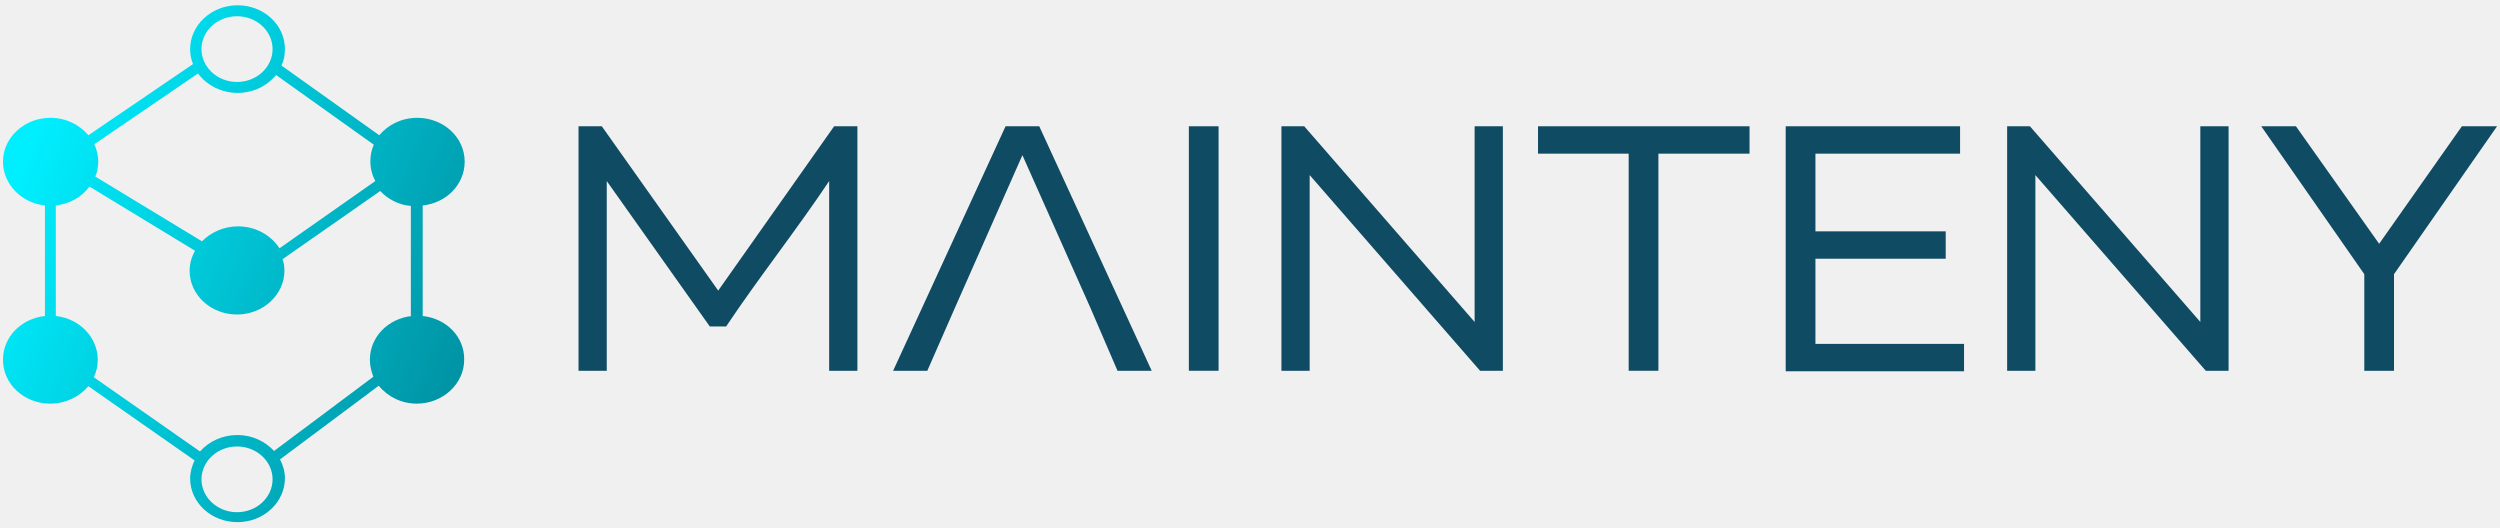
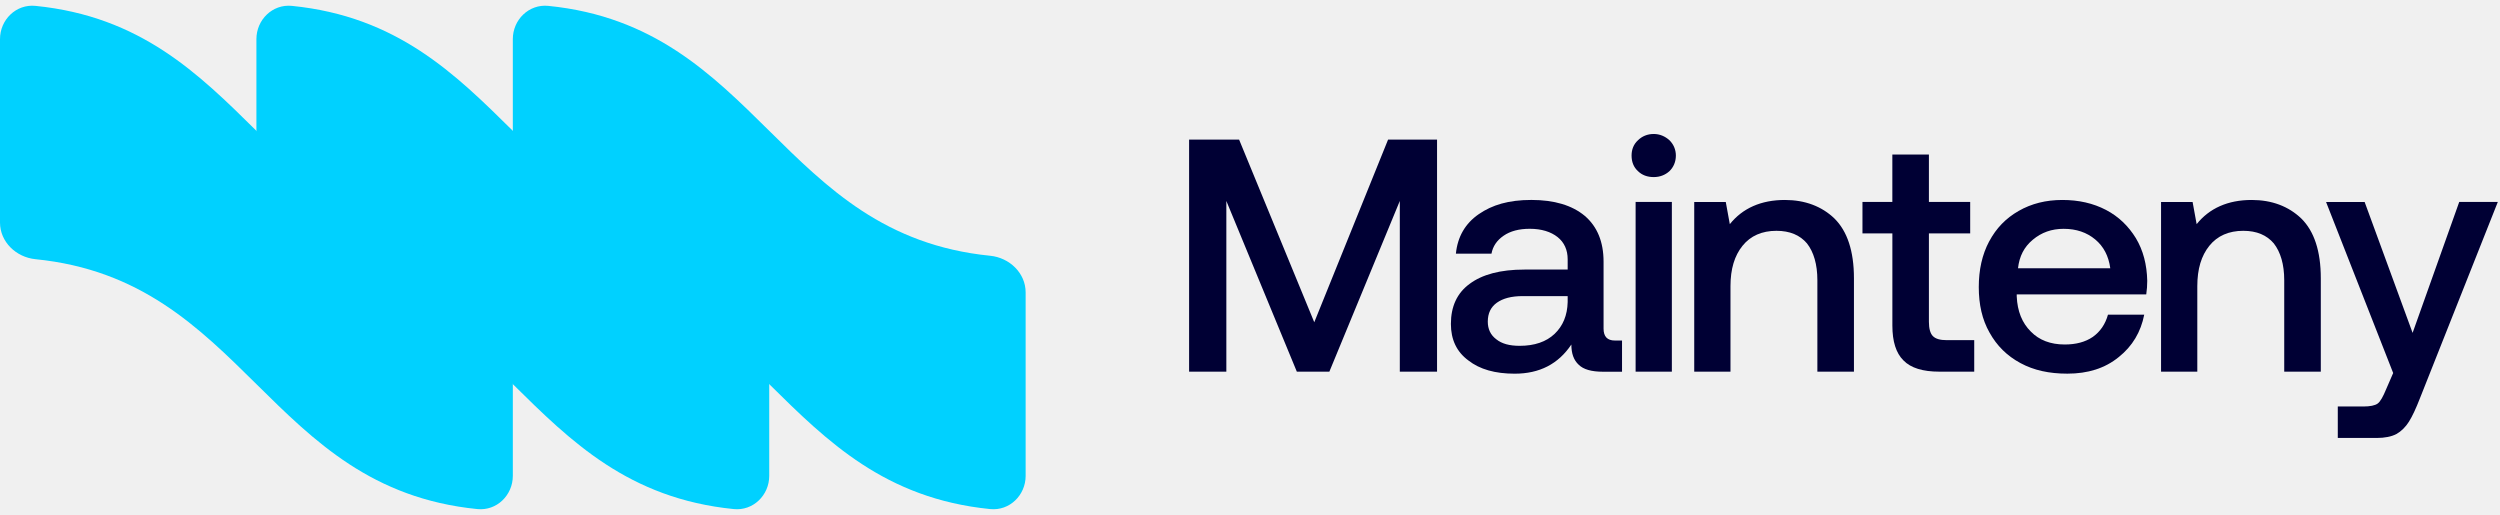
- <svg xmlns="http://www.w3.org/2000/svg" width="237" height="50" viewBox="0 0 237 50" fill="none">
-   <path d="M67.288 30.948L57.52 17.163V35.149H54.844V11.971H57.051L68.086 27.549L79.075 11.971H81.282V35.149H78.605V17.163C75.553 21.742 71.89 26.369 68.838 30.948H67.288Z" fill="#0F4B63" />
-   <path d="M98.521 11.971L109.181 35.149H105.94L103.358 29.154H90.538L87.908 35.149H84.668L95.328 11.971H98.521ZM90.538 29.154H103.358L96.924 14.709L90.538 29.154Z" fill="#0F4B63" />
-   <path d="M115.521 11.971V35.149H112.703V11.971H115.521Z" fill="#0F4B63" />
-   <path d="M121.48 11.971H123.641L139.794 30.523V11.971H142.471V35.149H140.311L124.157 16.597V35.149H121.48V11.971Z" fill="#0F4B63" />
-   <path d="M154.445 14.567H145.805V11.971H165.856V14.567H157.216V35.149H154.398V14.567H154.445Z" fill="#0F4B63" />
-   <path d="M169.238 11.971H185.815V14.567H172.103V21.931H184.453V24.527H172.103V32.6H186.191V35.196H169.285V11.971H169.238Z" fill="#0F4B63" />
-   <path d="M190.277 11.971H192.437L208.591 30.523V11.971H211.268V35.149H209.108L192.954 16.597V35.149H190.277V11.971Z" fill="#0F4B63" />
-   <path d="M226.952 25.991V35.149H224.135V25.991L214.367 11.971H217.654L225.543 23.111L233.386 11.971H236.72L226.952 25.991Z" fill="#0F4B63" />
-   <path d="M40.072 29.957V19.477C42.319 19.241 44.051 17.494 44.051 15.323C44.051 13.01 42.038 11.169 39.557 11.169C38.059 11.169 36.795 11.829 35.952 12.821L26.683 6.212C26.918 5.74 27.011 5.221 27.011 4.654C27.011 2.341 24.998 0.5 22.517 0.5C20.036 0.5 18.023 2.388 18.023 4.654C18.023 5.173 18.117 5.645 18.304 6.07L8.38 12.821C7.537 11.829 6.273 11.169 4.775 11.169C2.294 11.169 0.281 13.057 0.281 15.323C0.281 17.447 2.013 19.241 4.26 19.477V29.957C2.013 30.193 0.281 31.939 0.281 34.111C0.281 36.424 2.294 38.265 4.775 38.265C6.226 38.265 7.537 37.604 8.38 36.613L18.445 43.646C18.21 44.166 18.023 44.732 18.023 45.346C18.023 47.659 20.036 49.5 22.517 49.5C24.998 49.5 27.011 47.612 27.011 45.346C27.011 44.685 26.824 44.071 26.543 43.552L35.906 36.566C36.748 37.604 38.059 38.265 39.51 38.265C41.991 38.265 44.004 36.377 44.004 34.111C44.051 31.939 42.319 30.193 40.072 29.957ZM22.47 1.539C24.343 1.539 25.841 2.955 25.841 4.654C25.841 6.354 24.343 7.77 22.47 7.77C20.598 7.77 19.1 6.354 19.1 4.654C19.1 2.908 20.645 1.539 22.47 1.539ZM18.772 6.967C19.568 8.053 20.972 8.808 22.517 8.808C24.015 8.808 25.326 8.147 26.169 7.109L35.437 13.718C35.203 14.237 35.11 14.756 35.11 15.323C35.11 15.984 35.297 16.645 35.578 17.164L26.496 23.537C25.7 22.309 24.249 21.459 22.564 21.459C21.206 21.459 19.989 22.026 19.147 22.876L9.035 16.739C9.222 16.314 9.316 15.795 9.316 15.323C9.316 14.756 9.176 14.19 8.942 13.671L18.772 6.967ZM22.47 48.556C20.598 48.556 19.1 47.14 19.1 45.44C19.1 43.741 20.598 42.325 22.47 42.325C24.343 42.325 25.841 43.741 25.841 45.44C25.841 47.14 24.343 48.556 22.47 48.556ZM39.042 29.957C36.795 30.193 35.063 31.939 35.063 34.111C35.063 34.677 35.203 35.197 35.391 35.716L25.981 42.749C25.139 41.853 23.922 41.239 22.517 41.239C21.066 41.239 19.802 41.853 18.959 42.797L8.895 35.763C9.129 35.244 9.269 34.724 9.269 34.111C9.269 31.986 7.537 30.193 5.29 29.957V19.477C6.601 19.335 7.771 18.674 8.473 17.683L18.491 23.773C18.164 24.339 17.976 25 17.976 25.661C17.976 27.974 19.989 29.815 22.47 29.815C24.951 29.815 26.964 27.927 26.964 25.661C26.964 25.283 26.918 24.906 26.777 24.575L36.046 18.108C36.748 18.863 37.778 19.43 38.948 19.524V29.957H39.042Z" fill="url(#paint0_linear_5368_66005)" />
+ <svg xmlns="http://www.w3.org/2000/svg" width="301" height="62" viewBox="0 0 301 62" fill="none">
+   <g clip-path="url(#clip0_22942_257682)">
+     <path d="M143.168 16.81V44.748H147.652V24.195L156.138 44.748H160.055L168.537 24.195V44.748H173.021V16.81H167.124L158.237 38.8L149.188 16.81H143.168Z" fill="#000034" />
+     <path d="M195.292 41H194.443C193.513 41 193.069 40.52 193.069 39.563V31.5C193.069 29.105 192.301 27.268 190.807 25.99C189.272 24.713 187.13 24.073 184.382 24.073C181.635 24.073 179.655 24.671 178.038 25.788C176.421 26.905 175.491 28.503 175.29 30.539H179.574C179.736 29.662 180.218 28.941 181.029 28.385C181.835 27.824 182.889 27.546 184.182 27.546C185.594 27.546 186.728 27.904 187.535 28.545C188.342 29.185 188.747 30.1 188.747 31.217V32.456H183.537C180.627 32.456 178.447 33.055 176.95 34.172C175.414 35.289 174.688 36.925 174.688 39.002C174.688 40.878 175.375 42.354 176.788 43.395C178.162 44.473 180.022 44.992 182.364 44.992C185.355 44.992 187.616 43.833 189.191 41.481C189.191 42.56 189.472 43.356 190.078 43.917C190.645 44.477 191.614 44.756 192.988 44.756H195.292V41.004V41ZM188.747 35.651V36.368C188.708 37.965 188.179 39.243 187.172 40.2C186.161 41.157 184.749 41.637 182.97 41.637C181.758 41.637 180.828 41.397 180.141 40.84C179.454 40.322 179.13 39.601 179.13 38.724C179.13 37.725 179.493 36.967 180.222 36.448C180.952 35.93 181.959 35.651 183.333 35.651H188.747Z" fill="#000034" />
+     <path d="M201.007 16.89C200.482 16.41 199.833 16.131 199.108 16.131C198.34 16.131 197.696 16.41 197.209 16.89C196.685 17.37 196.441 18.007 196.441 18.728C196.441 19.486 196.685 20.123 197.209 20.603C197.696 21.084 198.34 21.32 199.108 21.32C199.833 21.32 200.482 21.08 201.007 20.603C201.493 20.123 201.775 19.486 201.775 18.728C201.775 18.011 201.493 17.37 201.007 16.89ZM196.928 24.313V44.748H201.292V24.313H196.928Z" fill="#000034" />
+     <path d="M220.872 26.311C219.336 24.835 217.318 24.076 214.895 24.076C212.027 24.076 209.805 25.075 208.269 26.989L207.783 24.317H203.985V44.752H208.35V34.454C208.35 32.38 208.836 30.783 209.805 29.585C210.773 28.388 212.147 27.79 213.884 27.79C215.501 27.79 216.712 28.308 217.561 29.307C218.368 30.344 218.812 31.823 218.812 33.737V44.752H223.215V33.497C223.215 30.226 222.408 27.828 220.872 26.314V26.311Z" fill="#000034" />
+     <path d="M227.842 28.106V39.201C227.842 41.118 228.285 42.514 229.173 43.391C230.061 44.309 231.515 44.748 233.495 44.748H237.697V40.955H234.383C233.576 40.955 233.051 40.794 232.727 40.474C232.403 40.154 232.241 39.555 232.241 38.758V28.103H237.211V24.309H232.241V18.602H227.838V24.309H224.241V28.103H227.838L227.842 28.106Z" fill="#000034" />
+     <path d="M239.495 29.063C238.646 30.661 238.245 32.494 238.245 34.572C238.245 36.65 238.65 38.484 239.538 40.039C240.425 41.637 241.637 42.834 243.254 43.711C244.871 44.588 246.727 44.988 248.911 44.988C251.377 44.988 253.434 44.347 255.093 42.994C256.749 41.679 257.76 39.959 258.165 37.885H253.801C253.476 39.044 252.871 39.921 251.983 40.558C251.053 41.194 249.922 41.477 248.591 41.477C246.893 41.477 245.519 40.958 244.512 39.921C243.462 38.884 242.895 37.485 242.814 35.689V35.449H258.408C258.489 34.889 258.528 34.37 258.528 33.813C258.485 31.858 258.042 30.142 257.154 28.667C256.267 27.229 255.093 26.074 253.558 25.273C252.022 24.473 250.285 24.076 248.305 24.076C246.326 24.076 244.589 24.515 243.053 25.392C241.518 26.269 240.348 27.466 239.499 29.063H239.495ZM254.078 32.296H242.968C243.131 30.859 243.694 29.742 244.747 28.865C245.797 27.988 247.009 27.55 248.464 27.55C250 27.55 251.25 27.988 252.261 28.827C253.272 29.666 253.878 30.821 254.078 32.3V32.296Z" fill="#000034" />
+     <path d="M277.078 26.311C275.542 24.835 273.524 24.076 271.101 24.076C268.234 24.076 266.011 25.075 264.475 26.989L263.989 24.317H260.191V44.752H264.556V34.454C264.556 32.38 265.042 30.783 266.011 29.585C266.979 28.388 268.353 27.79 270.09 27.79C271.707 27.79 272.918 28.308 273.767 29.307C274.574 30.344 275.021 31.823 275.021 33.737V44.752H279.425V33.497C279.425 30.226 278.618 27.828 277.082 26.314L277.078 26.311Z" fill="#000034" />
+     <path d="M284.704 24.317H280.058L288.138 44.912L287.289 46.868C286.927 47.745 286.602 48.343 286.278 48.583C285.954 48.824 285.348 48.942 284.542 48.942H281.47V52.731H286.155C287.123 52.731 287.934 52.571 288.54 52.251C289.107 51.931 289.632 51.412 290.033 50.776C290.438 50.135 290.882 49.178 291.364 47.943L300.738 24.313H296.092L290.477 40.078L284.7 24.313L284.704 24.317Z" fill="#000034" />
+     <path d="M30.872 4.707C30.872 2.383 32.802 0.473 35.142 0.707C60.46 3.243 63.027 28.257 88.346 30.793C90.685 31.027 92.616 32.883 92.616 35.206V57.294C92.616 59.617 90.685 61.527 88.346 61.293C63.027 58.757 60.46 33.743 35.142 31.207C32.802 30.973 30.872 29.117 30.872 26.794V4.707Z" fill="#00D1FF" />
+     <path d="M0 4.707C0 2.383 1.93 0.473 4.27 0.707C29.588 3.243 32.155 28.257 57.474 30.793C59.813 31.027 61.744 32.883 61.744 35.206V57.294C61.744 59.617 59.813 61.527 57.474 61.293C32.155 58.757 29.588 33.743 4.27 31.207C1.93 30.973 0 29.117 0 26.794V4.707Z" fill="#00D1FF" />
+     <path d="M61.743 4.707C61.743 2.383 63.673 0.473 66.013 0.707C91.332 3.243 93.898 28.257 119.217 30.793C121.556 31.027 123.487 32.883 123.487 35.206V57.294C123.487 59.617 121.556 61.527 119.217 61.293C93.898 58.757 91.332 33.743 66.013 31.207C63.673 30.973 61.743 29.117 61.743 26.794V4.707Z" fill="#00D1FF" />
+   </g>
  <defs>
-     <linearGradient id="paint0_linear_5368_66005" x1="1.609" y1="16.253" x2="56.974" y2="39.064" gradientUnits="userSpaceOnUse">
-       <stop stop-color="#00EFFF" />
-       <stop offset="0.333" stop-color="#00C7D8" />
-       <stop offset="0.977" stop-color="#007B8C" />
-     </linearGradient>
+     <clipPath id="clip0_22942_257682">
+       <rect width="301" height="61" fill="white" transform="translate(0 0.5)" />
+     </clipPath>
  </defs>
</svg>
